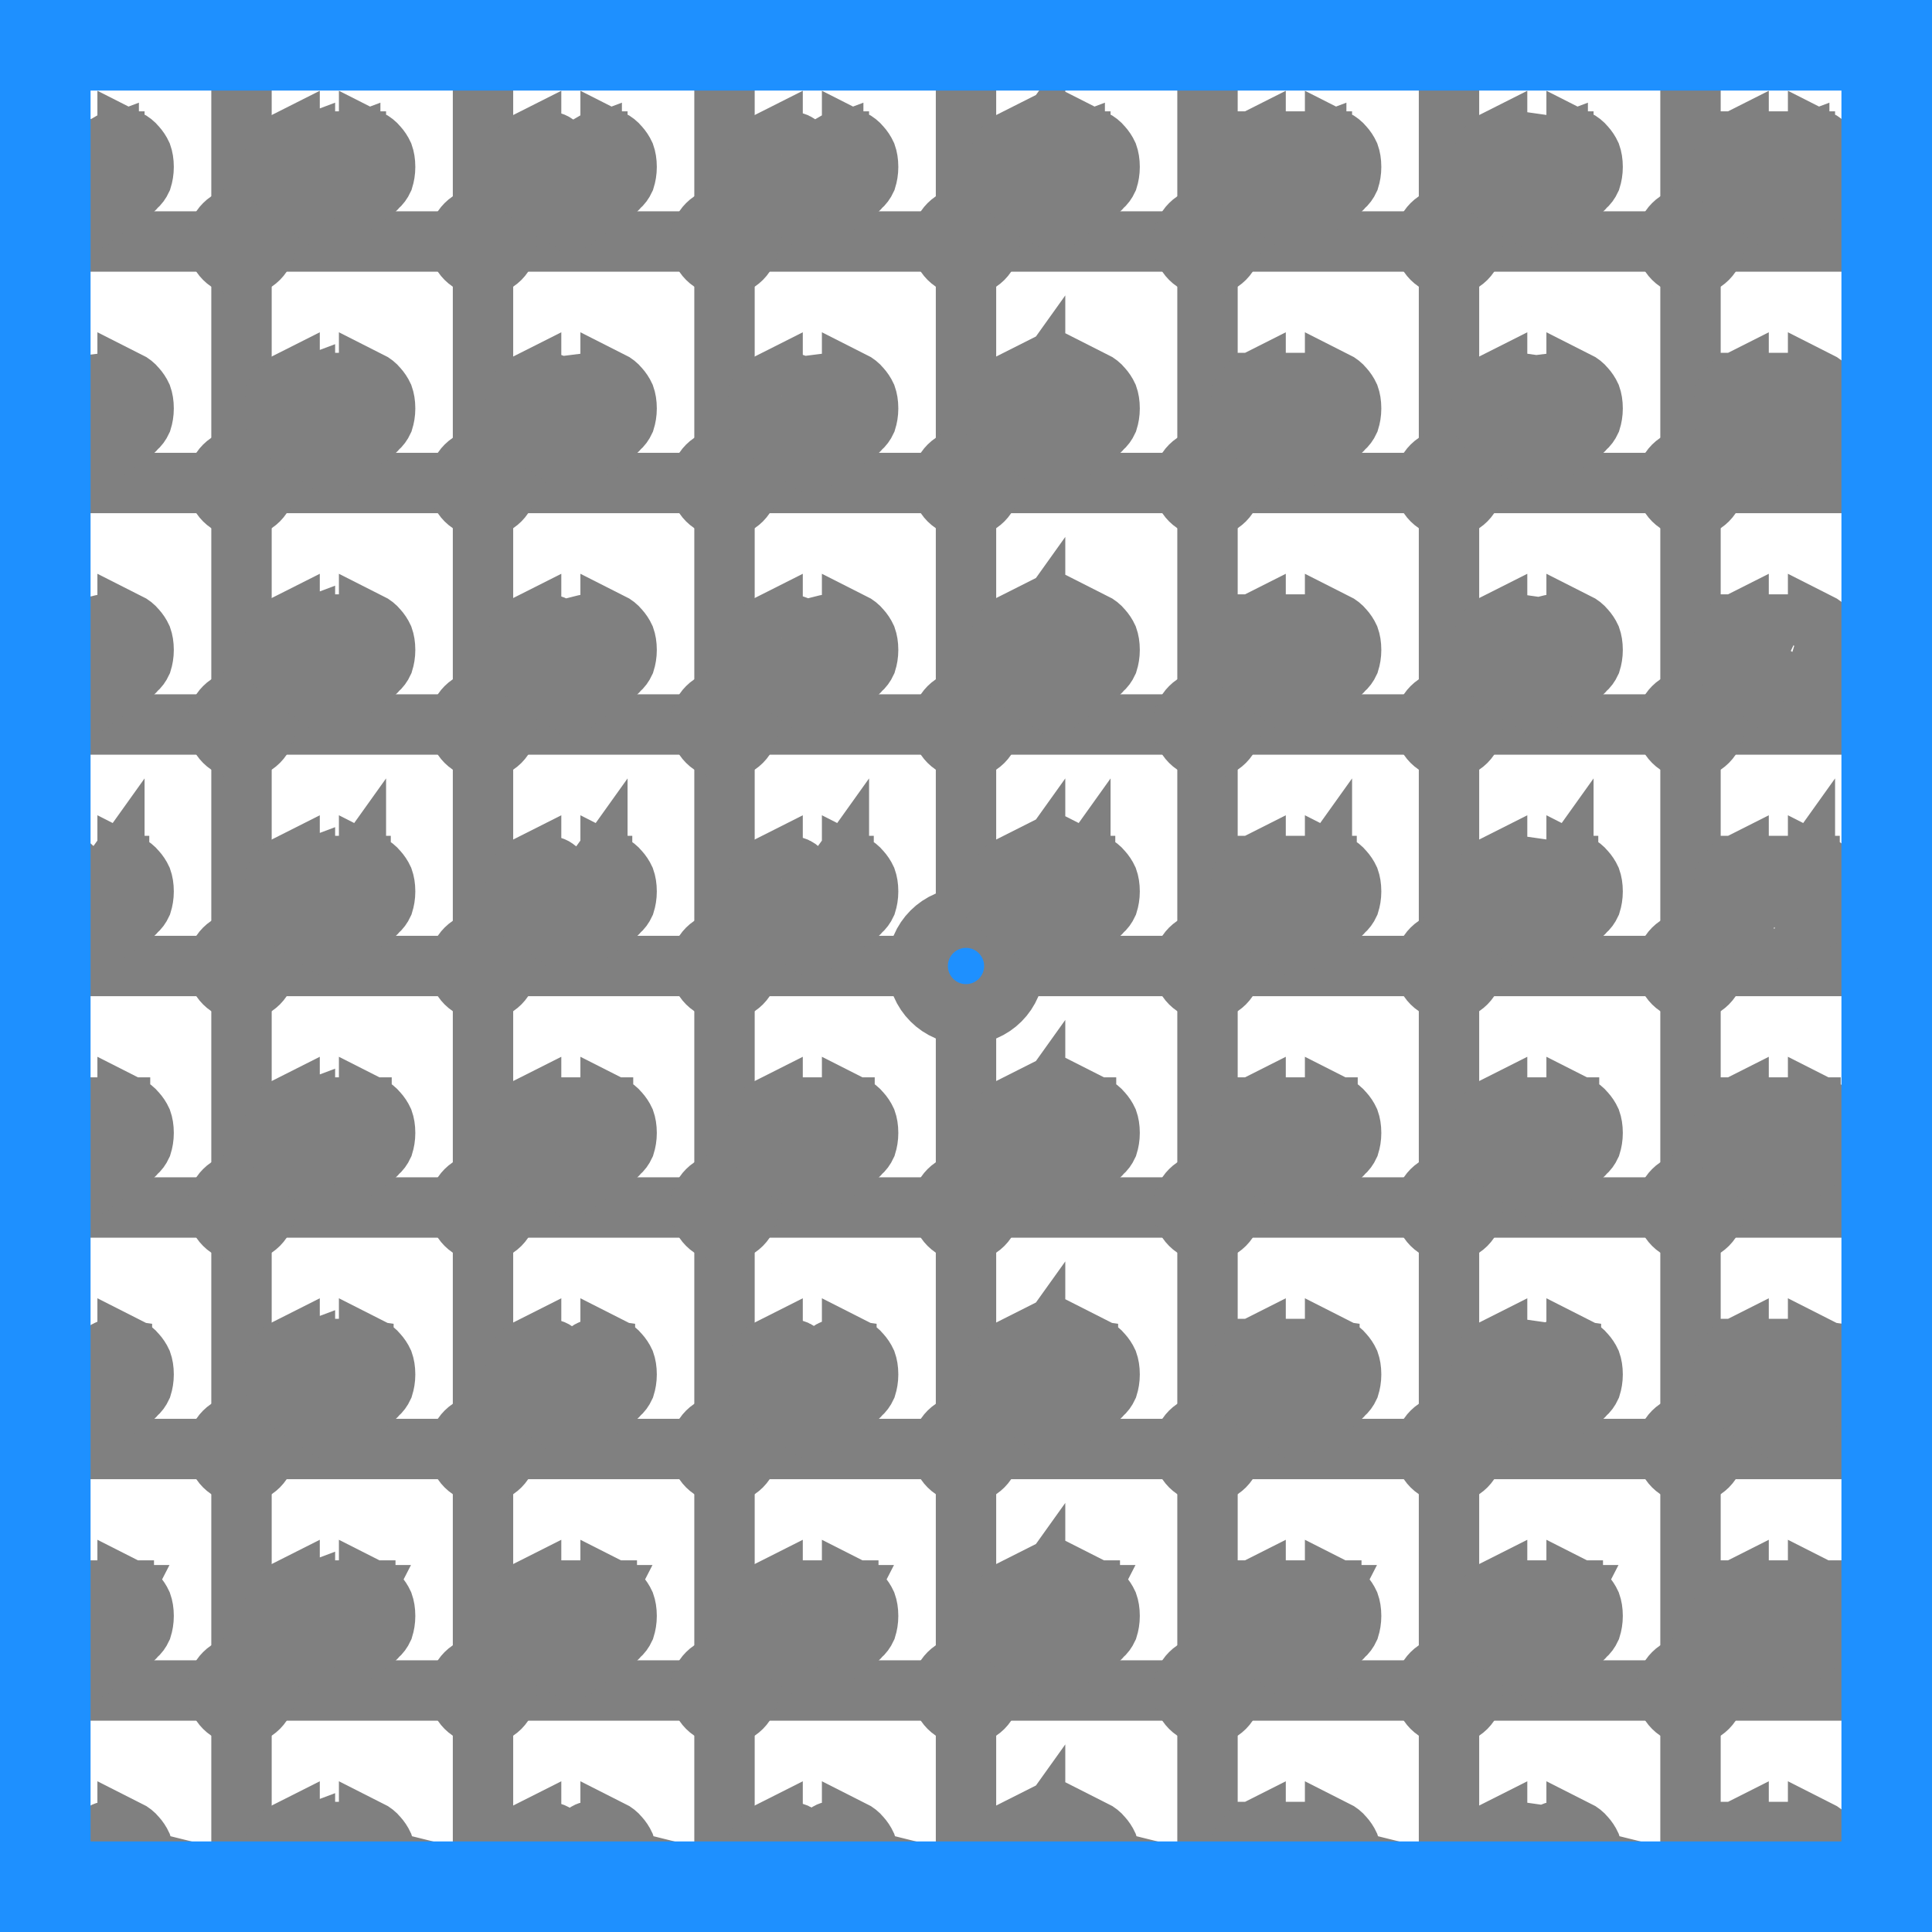
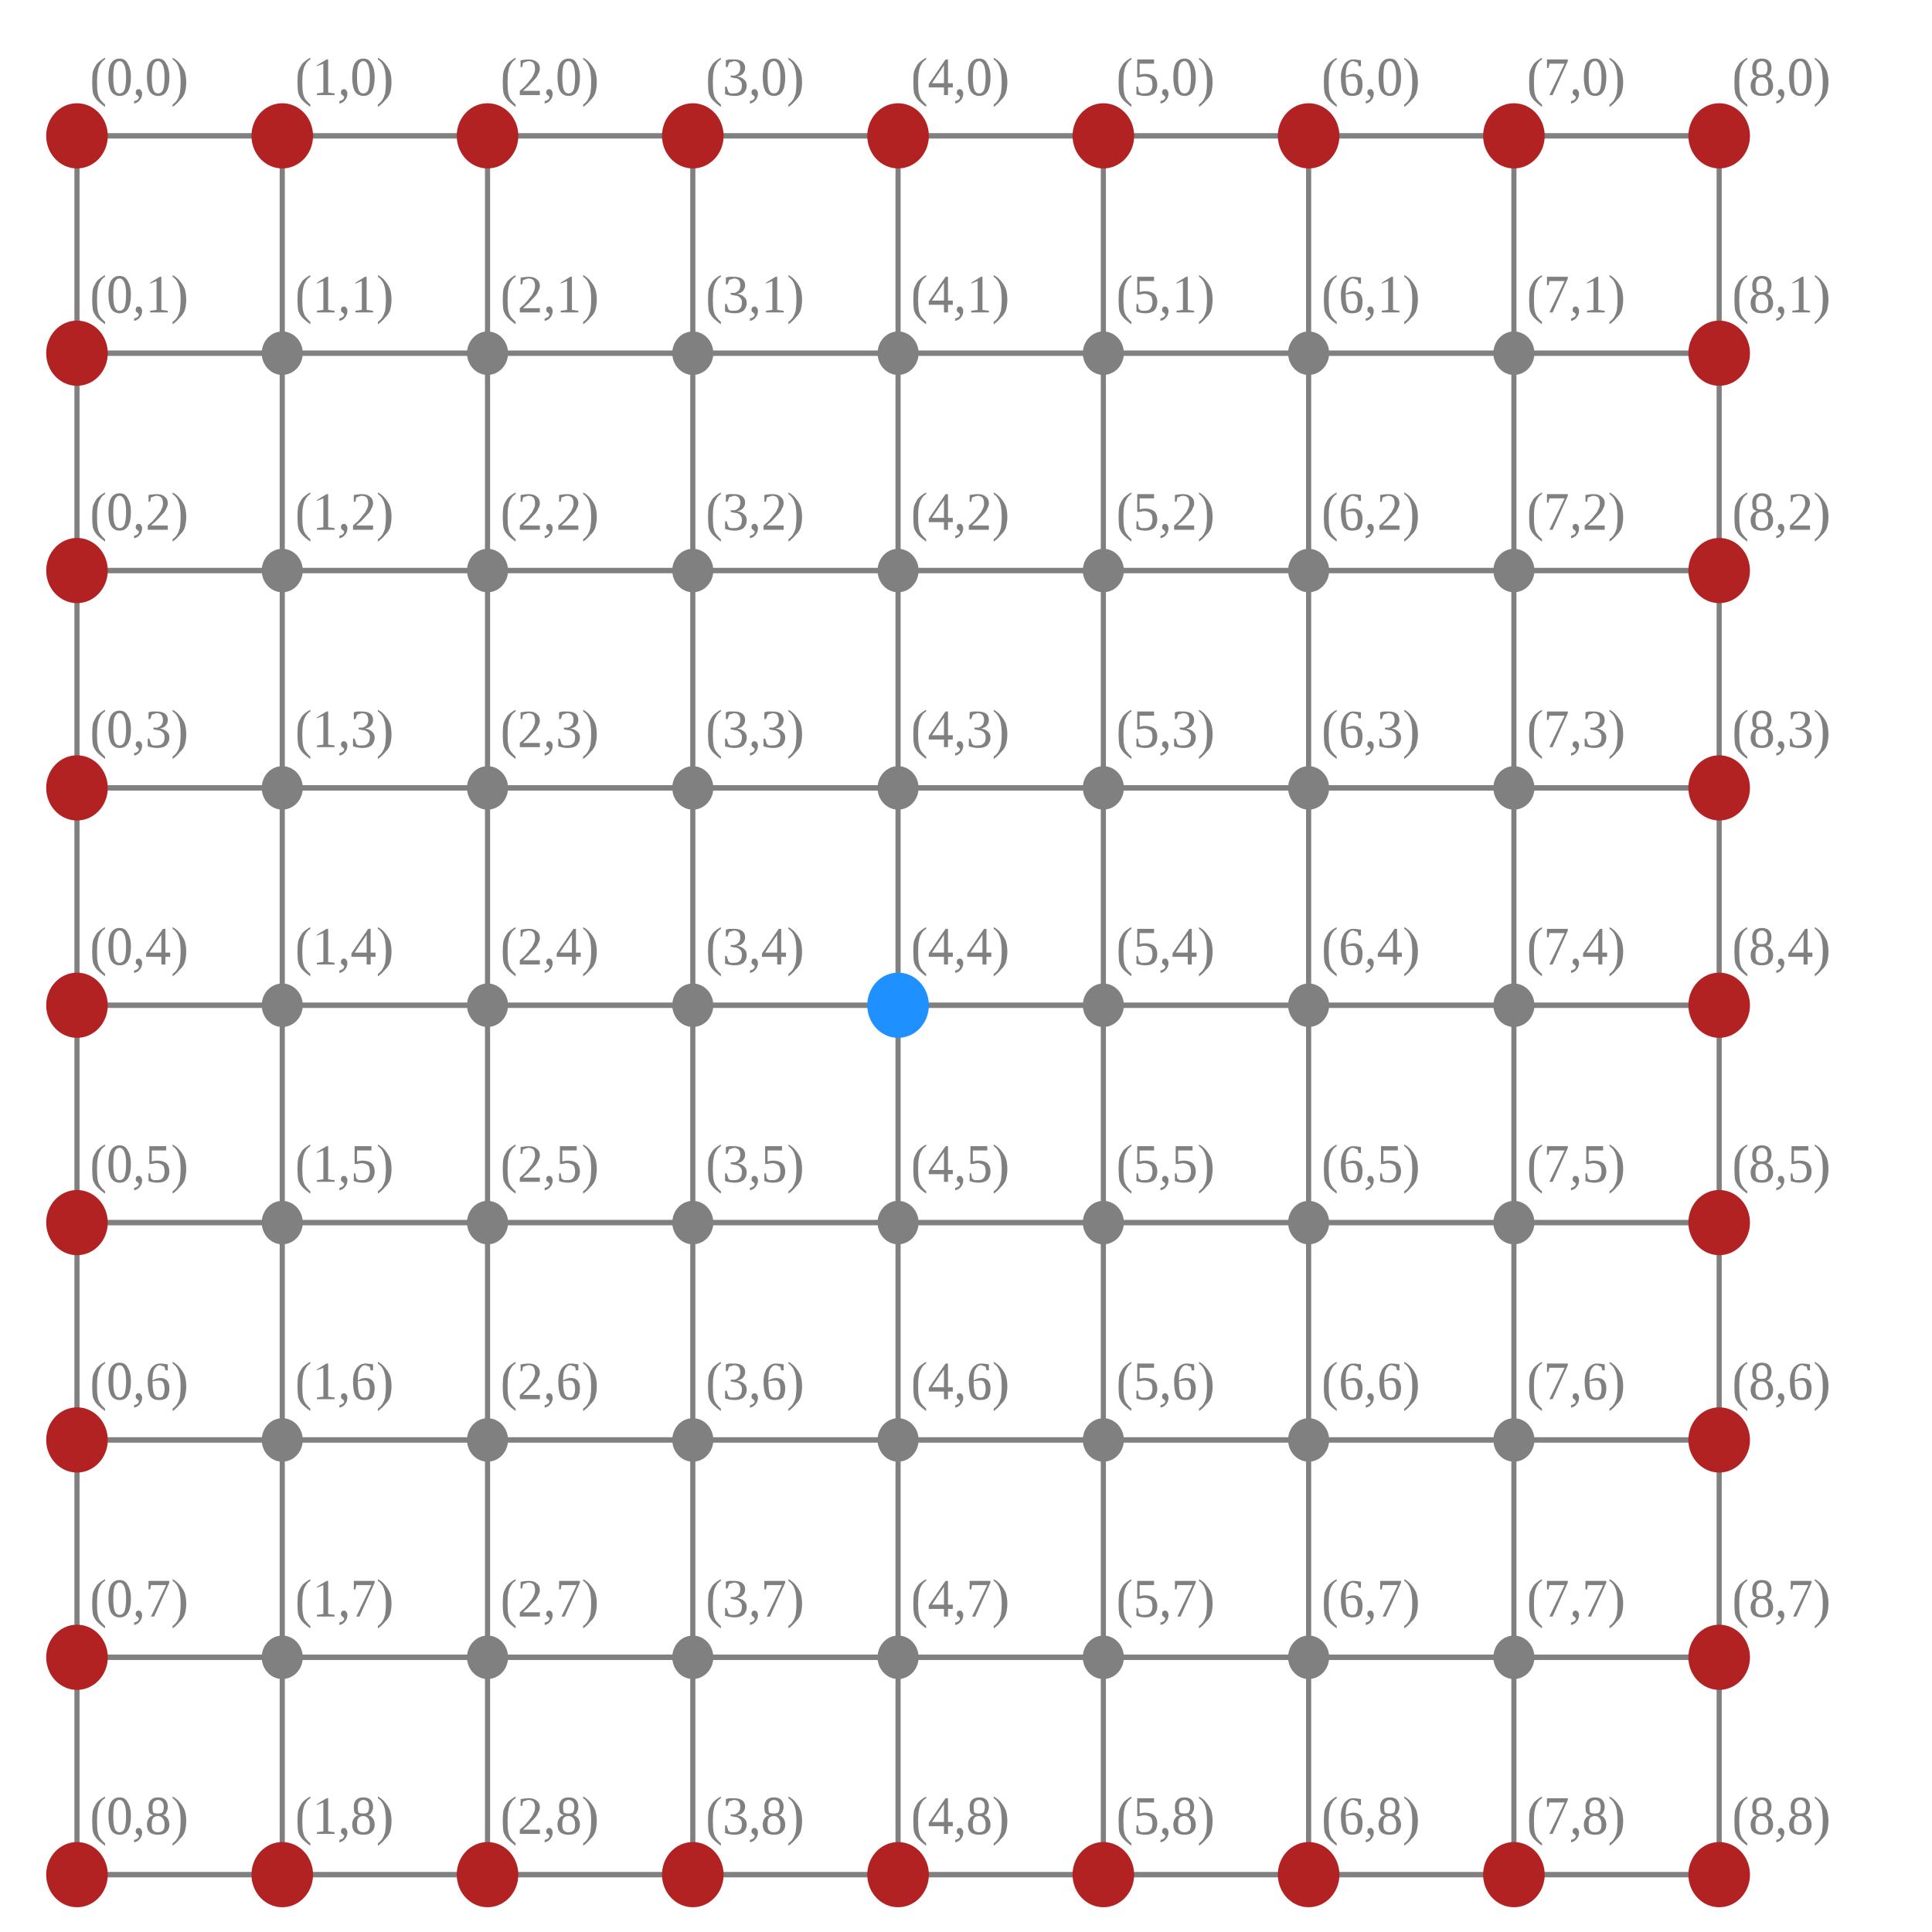
- <svg xmlns="http://www.w3.org/2000/svg" viewBox="0 0 32 32" preserveAspectRatio="xMidYMid" fill="transparent" stroke="grey" stroke-width="3">
-   <g font-size="1px" stroke-width="1" fill="grey">
-     <line vector-effect="non-scaling-stroke" x1="0" y1="0" x2="0" y2="32" />
-     <line vector-effect="non-scaling-stroke" x1="0" y1="0" x2="32" y2="0" />
-     <line vector-effect="non-scaling-stroke" x1="4" y1="0" x2="4" y2="32" />
-     <line vector-effect="non-scaling-stroke" x1="0" y1="4" x2="32" y2="4" />
-     <line vector-effect="non-scaling-stroke" x1="8" y1="0" x2="8" y2="32" />
-     <line vector-effect="non-scaling-stroke" x1="0" y1="8" x2="32" y2="8" />
-     <line vector-effect="non-scaling-stroke" x1="12" y1="0" x2="12" y2="32" />
-     <line vector-effect="non-scaling-stroke" x1="0" y1="12" x2="32" y2="12" />
-     <line vector-effect="non-scaling-stroke" x1="16" y1="0" x2="16" y2="32" />
-     <line vector-effect="non-scaling-stroke" x1="0" y1="16" x2="32" y2="16" />
-     <line vector-effect="non-scaling-stroke" x1="20" y1="0" x2="20" y2="32" />
-     <line vector-effect="non-scaling-stroke" x1="0" y1="20" x2="32" y2="20" />
-     <line vector-effect="non-scaling-stroke" x1="24" y1="0" x2="24" y2="32" />
-     <line vector-effect="non-scaling-stroke" x1="0" y1="24" x2="32" y2="24" />
-     <line vector-effect="non-scaling-stroke" x1="28" y1="0" x2="28" y2="32" />
-     <line vector-effect="non-scaling-stroke" x1="0" y1="28" x2="32" y2="28" />
-     <line vector-effect="non-scaling-stroke" x1="32" y1="0" x2="32" y2="32" />
-     <line vector-effect="non-scaling-stroke" x1="0" y1="32" x2="32" y2="32" />
-     <circle vector-effect="non-scaling-stroke" cx="0" cy="0" r="0.8" />
-     <text vector-effect="non-scaling-stroke" x="0.5" y="-1">(0,0)
- 				</text>
-     <circle vector-effect="non-scaling-stroke" cx="0" cy="4" r="0.8" />
-     <text vector-effect="non-scaling-stroke" x="0.5" y="3">(0,1)
- 				</text>
-     <circle vector-effect="non-scaling-stroke" cx="0" cy="8" r="0.8" />
-     <text vector-effect="non-scaling-stroke" x="0.5" y="7">(0,2)
- 				</text>
-     <circle vector-effect="non-scaling-stroke" cx="0" cy="12" r="0.8" />
-     <text vector-effect="non-scaling-stroke" x="0.5" y="11">(0,3)
- 				</text>
-     <circle vector-effect="non-scaling-stroke" cx="0" cy="16" r="0.8" />
-     <text vector-effect="non-scaling-stroke" x="0.5" y="15">(0,4)
- 				</text>
-     <circle vector-effect="non-scaling-stroke" cx="0" cy="20" r="0.8" />
-     <text vector-effect="non-scaling-stroke" x="0.5" y="19">(0,5)
- 				</text>
-     <circle vector-effect="non-scaling-stroke" cx="0" cy="24" r="0.8" />
-     <text vector-effect="non-scaling-stroke" x="0.5" y="23">(0,6)
- 				</text>
-     <circle vector-effect="non-scaling-stroke" cx="0" cy="28" r="0.8" />
-     <text vector-effect="non-scaling-stroke" x="0.5" y="27">(0,7)
- 				</text>
-     <circle vector-effect="non-scaling-stroke" cx="0" cy="32" r="0.8" />
-     <text vector-effect="non-scaling-stroke" x="0.5" y="31">(0,8)
- 				</text>
-     <circle vector-effect="non-scaling-stroke" cx="4" cy="0" r="0.8" />
-     <text vector-effect="non-scaling-stroke" x="4.5" y="-1">(1,0)
- 				</text>
-     <circle vector-effect="non-scaling-stroke" cx="4" cy="4" r="0.4" />
-     <text vector-effect="non-scaling-stroke" x="4.5" y="3">(1,1)
- 				</text>
-     <circle vector-effect="non-scaling-stroke" cx="4" cy="8" r="0.4" />
-     <text vector-effect="non-scaling-stroke" x="4.5" y="7">(1,2)
- 				</text>
-     <circle vector-effect="non-scaling-stroke" cx="4" cy="12" r="0.4" />
-     <text vector-effect="non-scaling-stroke" x="4.5" y="11">(1,3)
- 				</text>
-     <circle vector-effect="non-scaling-stroke" cx="4" cy="16" r="0.4" />
-     <text vector-effect="non-scaling-stroke" x="4.5" y="15">(1,4)
- 				</text>
-     <circle vector-effect="non-scaling-stroke" cx="4" cy="20" r="0.4" />
-     <text vector-effect="non-scaling-stroke" x="4.5" y="19">(1,5)
- 				</text>
-     <circle vector-effect="non-scaling-stroke" cx="4" cy="24" r="0.4" />
-     <text vector-effect="non-scaling-stroke" x="4.5" y="23">(1,6)
- 				</text>
-     <circle vector-effect="non-scaling-stroke" cx="4" cy="28" r="0.4" />
-     <text vector-effect="non-scaling-stroke" x="4.5" y="27">(1,7)
- 				</text>
-     <circle vector-effect="non-scaling-stroke" cx="4" cy="32" r="0.8" />
-     <text vector-effect="non-scaling-stroke" x="4.5" y="31">(1,8)
- 				</text>
-     <circle vector-effect="non-scaling-stroke" cx="8" cy="0" r="0.8" />
-     <text vector-effect="non-scaling-stroke" x="8.5" y="-1">(2,0)
- 				</text>
-     <circle vector-effect="non-scaling-stroke" cx="8" cy="4" r="0.4" />
-     <text vector-effect="non-scaling-stroke" x="8.5" y="3">(2,1)
- 				</text>
-     <circle vector-effect="non-scaling-stroke" cx="8" cy="8" r="0.4" />
-     <text vector-effect="non-scaling-stroke" x="8.5" y="7">(2,2)
- 				</text>
-     <circle vector-effect="non-scaling-stroke" cx="8" cy="12" r="0.4" />
-     <text vector-effect="non-scaling-stroke" x="8.5" y="11">(2,3)
- 				</text>
-     <circle vector-effect="non-scaling-stroke" cx="8" cy="16" r="0.4" />
-     <text vector-effect="non-scaling-stroke" x="8.5" y="15">(2,4)
- 				</text>
-     <circle vector-effect="non-scaling-stroke" cx="8" cy="20" r="0.4" />
-     <text vector-effect="non-scaling-stroke" x="8.5" y="19">(2,5)
- 				</text>
-     <circle vector-effect="non-scaling-stroke" cx="8" cy="24" r="0.4" />
-     <text vector-effect="non-scaling-stroke" x="8.5" y="23">(2,6)
- 				</text>
-     <circle vector-effect="non-scaling-stroke" cx="8" cy="28" r="0.4" />
-     <text vector-effect="non-scaling-stroke" x="8.5" y="27">(2,7)
- 				</text>
-     <circle vector-effect="non-scaling-stroke" cx="8" cy="32" r="0.8" />
-     <text vector-effect="non-scaling-stroke" x="8.5" y="31">(2,8)
- 				</text>
-     <circle vector-effect="non-scaling-stroke" cx="12" cy="0" r="0.8" />
-     <text vector-effect="non-scaling-stroke" x="12.5" y="-1">(3,0)
- 				</text>
-     <circle vector-effect="non-scaling-stroke" cx="12" cy="4" r="0.4" />
-     <text vector-effect="non-scaling-stroke" x="12.5" y="3">(3,1)
- 				</text>
-     <circle vector-effect="non-scaling-stroke" cx="12" cy="8" r="0.4" />
-     <text vector-effect="non-scaling-stroke" x="12.5" y="7">(3,2)
- 				</text>
-     <circle vector-effect="non-scaling-stroke" cx="12" cy="12" r="0.4" />
-     <text vector-effect="non-scaling-stroke" x="12.5" y="11">(3,3)
- 				</text>
-     <circle vector-effect="non-scaling-stroke" cx="12" cy="16" r="0.4" />
-     <text vector-effect="non-scaling-stroke" x="12.5" y="15">(3,4)
- 				</text>
-     <circle vector-effect="non-scaling-stroke" cx="12" cy="20" r="0.4" />
-     <text vector-effect="non-scaling-stroke" x="12.5" y="19">(3,5)
- 				</text>
-     <circle vector-effect="non-scaling-stroke" cx="12" cy="24" r="0.4" />
-     <text vector-effect="non-scaling-stroke" x="12.5" y="23">(3,6)
- 				</text>
-     <circle vector-effect="non-scaling-stroke" cx="12" cy="28" r="0.4" />
-     <text vector-effect="non-scaling-stroke" x="12.5" y="27">(3,7)
- 				</text>
-     <circle vector-effect="non-scaling-stroke" cx="12" cy="32" r="0.8" />
-     <text vector-effect="non-scaling-stroke" x="12.5" y="31">(3,8)
- 				</text>
-     <circle vector-effect="non-scaling-stroke" cx="16" cy="0" r="0.8" />
-     <text vector-effect="non-scaling-stroke" x="16.5" y="-1">(4,0)
- 				</text>
-     <circle vector-effect="non-scaling-stroke" cx="16" cy="4" r="0.4" />
-     <text vector-effect="non-scaling-stroke" x="16.5" y="3">(4,1)
- 				</text>
-     <circle vector-effect="non-scaling-stroke" cx="16" cy="8" r="0.4" />
-     <text vector-effect="non-scaling-stroke" x="16.5" y="7">(4,2)
- 				</text>
-     <circle vector-effect="non-scaling-stroke" cx="16" cy="12" r="0.4" />
-     <text vector-effect="non-scaling-stroke" x="16.5" y="11">(4,3)
- 				</text>
-     <circle vector-effect="non-scaling-stroke" fill="DodgerBlue" cx="16" cy="16" r="0.8" />
-     <text vector-effect="non-scaling-stroke" x="16.5" y="15">(4,4)
- 				</text>
-     <circle vector-effect="non-scaling-stroke" cx="16" cy="20" r="0.4" />
-     <text vector-effect="non-scaling-stroke" x="16.5" y="19">(4,5)
- 				</text>
-     <circle vector-effect="non-scaling-stroke" cx="16" cy="24" r="0.4" />
-     <text vector-effect="non-scaling-stroke" x="16.5" y="23">(4,6)
- 				</text>
-     <circle vector-effect="non-scaling-stroke" cx="16" cy="28" r="0.4" />
-     <text vector-effect="non-scaling-stroke" x="16.5" y="27">(4,7)
- 				</text>
-     <circle vector-effect="non-scaling-stroke" cx="16" cy="32" r="0.8" />
-     <text vector-effect="non-scaling-stroke" x="16.5" y="31">(4,8)
- 				</text>
-     <circle vector-effect="non-scaling-stroke" cx="20" cy="0" r="0.8" />
-     <text vector-effect="non-scaling-stroke" x="20.5" y="-1">(5,0)
- 				</text>
-     <circle vector-effect="non-scaling-stroke" cx="20" cy="4" r="0.4" />
-     <text vector-effect="non-scaling-stroke" x="20.5" y="3">(5,1)
- 				</text>
-     <circle vector-effect="non-scaling-stroke" cx="20" cy="8" r="0.4" />
-     <text vector-effect="non-scaling-stroke" x="20.5" y="7">(5,2)
- 				</text>
-     <circle vector-effect="non-scaling-stroke" cx="20" cy="12" r="0.4" />
-     <text vector-effect="non-scaling-stroke" x="20.5" y="11">(5,3)
- 				</text>
-     <circle vector-effect="non-scaling-stroke" cx="20" cy="16" r="0.4" />
-     <text vector-effect="non-scaling-stroke" x="20.5" y="15">(5,4)
- 				</text>
-     <circle vector-effect="non-scaling-stroke" cx="20" cy="20" r="0.4" />
-     <text vector-effect="non-scaling-stroke" x="20.5" y="19">(5,5)
- 				</text>
-     <circle vector-effect="non-scaling-stroke" cx="20" cy="24" r="0.4" />
-     <text vector-effect="non-scaling-stroke" x="20.5" y="23">(5,6)
- 				</text>
-     <circle vector-effect="non-scaling-stroke" cx="20" cy="28" r="0.4" />
-     <text vector-effect="non-scaling-stroke" x="20.5" y="27">(5,7)
- 				</text>
-     <circle vector-effect="non-scaling-stroke" cx="20" cy="32" r="0.8" />
-     <text vector-effect="non-scaling-stroke" x="20.5" y="31">(5,8)
- 				</text>
-     <circle vector-effect="non-scaling-stroke" cx="24" cy="0" r="0.8" />
-     <text vector-effect="non-scaling-stroke" x="24.5" y="-1">(6,0)
- 				</text>
-     <circle vector-effect="non-scaling-stroke" cx="24" cy="4" r="0.4" />
-     <text vector-effect="non-scaling-stroke" x="24.5" y="3">(6,1)
- 				</text>
-     <circle vector-effect="non-scaling-stroke" cx="24" cy="8" r="0.4" />
-     <text vector-effect="non-scaling-stroke" x="24.5" y="7">(6,2)
- 				</text>
-     <circle vector-effect="non-scaling-stroke" cx="24" cy="12" r="0.4" />
-     <text vector-effect="non-scaling-stroke" x="24.5" y="11">(6,3)
- 				</text>
-     <circle vector-effect="non-scaling-stroke" cx="24" cy="16" r="0.4" />
-     <text vector-effect="non-scaling-stroke" x="24.5" y="15">(6,4)
- 				</text>
-     <circle vector-effect="non-scaling-stroke" cx="24" cy="20" r="0.4" />
-     <text vector-effect="non-scaling-stroke" x="24.5" y="19">(6,5)
- 				</text>
-     <circle vector-effect="non-scaling-stroke" cx="24" cy="24" r="0.4" />
-     <text vector-effect="non-scaling-stroke" x="24.5" y="23">(6,6)
- 				</text>
-     <circle vector-effect="non-scaling-stroke" cx="24" cy="28" r="0.4" />
-     <text vector-effect="non-scaling-stroke" x="24.5" y="27">(6,7)
- 				</text>
-     <circle vector-effect="non-scaling-stroke" cx="24" cy="32" r="0.8" />
-     <text vector-effect="non-scaling-stroke" x="24.5" y="31">(6,8)
- 				</text>
-     <circle vector-effect="non-scaling-stroke" cx="28" cy="0" r="0.8" />
-     <text vector-effect="non-scaling-stroke" x="28.5" y="-1">(7,0)
- 				</text>
-     <circle vector-effect="non-scaling-stroke" cx="28" cy="4" r="0.4" />
-     <text vector-effect="non-scaling-stroke" x="28.5" y="3">(7,1)
- 				</text>
-     <circle vector-effect="non-scaling-stroke" cx="28" cy="8" r="0.4" />
-     <text vector-effect="non-scaling-stroke" x="28.5" y="7">(7,2)
- 				</text>
-     <circle vector-effect="non-scaling-stroke" cx="28" cy="12" r="0.4" />
-     <text vector-effect="non-scaling-stroke" x="28.5" y="11">(7,3)
- 				</text>
-     <circle vector-effect="non-scaling-stroke" cx="28" cy="16" r="0.4" />
-     <text vector-effect="non-scaling-stroke" x="28.5" y="15">(7,4)
- 				</text>
-     <circle vector-effect="non-scaling-stroke" cx="28" cy="20" r="0.4" />
-     <text vector-effect="non-scaling-stroke" x="28.5" y="19">(7,5)
- 				</text>
-     <circle vector-effect="non-scaling-stroke" cx="28" cy="24" r="0.4" />
-     <text vector-effect="non-scaling-stroke" x="28.5" y="23">(7,6)
- 				</text>
-     <circle vector-effect="non-scaling-stroke" cx="28" cy="28" r="0.4" />
-     <text vector-effect="non-scaling-stroke" x="28.5" y="27">(7,7)
- 				</text>
-     <circle vector-effect="non-scaling-stroke" cx="28" cy="32" r="0.8" />
-     <text vector-effect="non-scaling-stroke" x="28.5" y="31">(7,8)
- 				</text>
-     <circle vector-effect="non-scaling-stroke" cx="32" cy="0" r="0.8" />
-     <text vector-effect="non-scaling-stroke" x="32.5" y="-1">(8,0)
- 				</text>
-     <circle vector-effect="non-scaling-stroke" cx="32" cy="4" r="0.8" />
-     <text vector-effect="non-scaling-stroke" x="32.5" y="3">(8,1)
- 				</text>
-     <circle vector-effect="non-scaling-stroke" cx="32" cy="8" r="0.8" />
-     <text vector-effect="non-scaling-stroke" x="32.5" y="7">(8,2)
- 				</text>
-     <circle vector-effect="non-scaling-stroke" cx="32" cy="12" r="0.8" />
-     <text vector-effect="non-scaling-stroke" x="32.5" y="11">(8,3)
- 				</text>
-     <circle vector-effect="non-scaling-stroke" cx="32" cy="16" r="0.8" />
-     <text vector-effect="non-scaling-stroke" x="32.5" y="15">(8,4)
- 				</text>
-     <circle vector-effect="non-scaling-stroke" cx="32" cy="20" r="0.8" />
-     <text vector-effect="non-scaling-stroke" x="32.5" y="19">(8,5)
- 				</text>
-     <circle vector-effect="non-scaling-stroke" cx="32" cy="24" r="0.8" />
-     <text vector-effect="non-scaling-stroke" x="32.5" y="23">(8,6)
- 				</text>
-     <circle vector-effect="non-scaling-stroke" cx="32" cy="28" r="0.8" />
-     <text vector-effect="non-scaling-stroke" x="32.5" y="27">(8,7)
- 				</text>
-     <circle vector-effect="non-scaling-stroke" cx="32" cy="32" r="0.8" />
-     <text vector-effect="non-scaling-stroke" x="32.5" y="31">(8,8)
- 				</text>
+ <svg xmlns="http://www.w3.org/2000/svg" viewBox="0 0 32 32" preserveAspectRatio="xMidYMid" fill="transparent">
+   <g transform="scale(0.85, 0.90) translate(1.5, 2.5)" font-size="1px">
+     <g stroke-width="0.1" stroke="grey">
+       <line x1="0" y1="0" x2="0" y2="32" />
+       <line x1="0" y1="0" x2="32" y2="0" />
+       <line x1="4" y1="0" x2="4" y2="32" />
+       <line x1="0" y1="4" x2="32" y2="4" />
+       <line x1="8" y1="0" x2="8" y2="32" />
+       <line x1="0" y1="8" x2="32" y2="8" />
+       <line x1="12" y1="0" x2="12" y2="32" />
+       <line x1="0" y1="12" x2="32" y2="12" />
+       <line x1="16" y1="0" x2="16" y2="32" />
+       <line x1="0" y1="16" x2="32" y2="16" />
+       <line x1="20" y1="0" x2="20" y2="32" />
+       <line x1="0" y1="20" x2="32" y2="20" />
+       <line x1="24" y1="0" x2="24" y2="32" />
+       <line x1="0" y1="24" x2="32" y2="24" />
+       <line x1="28" y1="0" x2="28" y2="32" />
+       <line x1="0" y1="28" x2="32" y2="28" />
+       <line x1="32" y1="0" x2="32" y2="32" />
+       <line x1="0" y1="32" x2="32" y2="32" />
+     </g>
+     <g stroke-width="0" fill="grey">
+       <circle cx="0" cy="0" r="0.6" fill="FireBrick" />
+       <text x="0.25" y="-0.75">(0,0)
+ 				</text>
+       <circle cx="0" cy="4" r="0.6" fill="FireBrick" />
+       <text x="0.25" y="3.25">(0,1)
+ 				</text>
+       <circle cx="0" cy="8" r="0.6" fill="FireBrick" />
+       <text x="0.25" y="7.25">(0,2)
+ 				</text>
+       <circle cx="0" cy="12" r="0.6" fill="FireBrick" />
+       <text x="0.25" y="11.25">(0,3)
+ 				</text>
+       <circle cx="0" cy="16" r="0.6" fill="FireBrick" />
+       <text x="0.25" y="15.25">(0,4)
+ 				</text>
+       <circle cx="0" cy="20" r="0.6" fill="FireBrick" />
+       <text x="0.25" y="19.25">(0,5)
+ 				</text>
+       <circle cx="0" cy="24" r="0.6" fill="FireBrick" />
+       <text x="0.25" y="23.25">(0,6)
+ 				</text>
+       <circle cx="0" cy="28" r="0.6" fill="FireBrick" />
+       <text x="0.25" y="27.25">(0,7)
+ 				</text>
+       <circle cx="0" cy="32" r="0.6" fill="FireBrick" />
+       <text x="0.25" y="31.25">(0,8)
+ 				</text>
+       <circle cx="4" cy="0" r="0.6" fill="FireBrick" />
+       <text x="4.25" y="-0.75">(1,0)
+ 				</text>
+       <circle cx="4" cy="4" r="0.4" />
+       <text x="4.25" y="3.25">(1,1)
+ 				</text>
+       <circle cx="4" cy="8" r="0.4" />
+       <text x="4.25" y="7.25">(1,2)
+ 				</text>
+       <circle cx="4" cy="12" r="0.4" />
+       <text x="4.25" y="11.25">(1,3)
+ 				</text>
+       <circle cx="4" cy="16" r="0.4" />
+       <text x="4.25" y="15.25">(1,4)
+ 				</text>
+       <circle cx="4" cy="20" r="0.4" />
+       <text x="4.25" y="19.25">(1,5)
+ 				</text>
+       <circle cx="4" cy="24" r="0.4" />
+       <text x="4.25" y="23.25">(1,6)
+ 				</text>
+       <circle cx="4" cy="28" r="0.4" />
+       <text x="4.25" y="27.25">(1,7)
+ 				</text>
+       <circle cx="4" cy="32" r="0.6" fill="FireBrick" />
+       <text x="4.25" y="31.25">(1,8)
+ 				</text>
+       <circle cx="8" cy="0" r="0.6" fill="FireBrick" />
+       <text x="8.25" y="-0.75">(2,0)
+ 				</text>
+       <circle cx="8" cy="4" r="0.4" />
+       <text x="8.25" y="3.25">(2,1)
+ 				</text>
+       <circle cx="8" cy="8" r="0.4" />
+       <text x="8.25" y="7.25">(2,2)
+ 				</text>
+       <circle cx="8" cy="12" r="0.4" />
+       <text x="8.25" y="11.25">(2,3)
+ 				</text>
+       <circle cx="8" cy="16" r="0.4" />
+       <text x="8.25" y="15.25">(2,4)
+ 				</text>
+       <circle cx="8" cy="20" r="0.4" />
+       <text x="8.25" y="19.25">(2,5)
+ 				</text>
+       <circle cx="8" cy="24" r="0.4" />
+       <text x="8.25" y="23.25">(2,6)
+ 				</text>
+       <circle cx="8" cy="28" r="0.4" />
+       <text x="8.25" y="27.25">(2,7)
+ 				</text>
+       <circle cx="8" cy="32" r="0.6" fill="FireBrick" />
+       <text x="8.25" y="31.25">(2,8)
+ 				</text>
+       <circle cx="12" cy="0" r="0.6" fill="FireBrick" />
+       <text x="12.25" y="-0.75">(3,0)
+ 				</text>
+       <circle cx="12" cy="4" r="0.4" />
+       <text x="12.25" y="3.25">(3,1)
+ 				</text>
+       <circle cx="12" cy="8" r="0.4" />
+       <text x="12.25" y="7.25">(3,2)
+ 				</text>
+       <circle cx="12" cy="12" r="0.4" />
+       <text x="12.25" y="11.25">(3,3)
+ 				</text>
+       <circle cx="12" cy="16" r="0.4" />
+       <text x="12.25" y="15.25">(3,4)
+ 				</text>
+       <circle cx="12" cy="20" r="0.4" />
+       <text x="12.25" y="19.25">(3,5)
+ 				</text>
+       <circle cx="12" cy="24" r="0.4" />
+       <text x="12.25" y="23.25">(3,6)
+ 				</text>
+       <circle cx="12" cy="28" r="0.4" />
+       <text x="12.25" y="27.25">(3,7)
+ 				</text>
+       <circle cx="12" cy="32" r="0.6" fill="FireBrick" />
+       <text x="12.25" y="31.25">(3,8)
+ 				</text>
+       <circle cx="16" cy="0" r="0.6" fill="FireBrick" />
+       <text x="16.25" y="-0.75">(4,0)
+ 				</text>
+       <circle cx="16" cy="4" r="0.4" />
+       <text x="16.25" y="3.25">(4,1)
+ 				</text>
+       <circle cx="16" cy="8" r="0.4" />
+       <text x="16.25" y="7.25">(4,2)
+ 				</text>
+       <circle cx="16" cy="12" r="0.4" />
+       <text x="16.25" y="11.25">(4,3)
+ 				</text>
+       <circle cx="16" cy="16" r="0.6" fill="DodgerBlue" />
+       <text x="16.25" y="15.25">(4,4)
+ 				</text>
+       <circle cx="16" cy="20" r="0.4" />
+       <text x="16.25" y="19.25">(4,5)
+ 				</text>
+       <circle cx="16" cy="24" r="0.4" />
+       <text x="16.25" y="23.25">(4,6)
+ 				</text>
+       <circle cx="16" cy="28" r="0.4" />
+       <text x="16.25" y="27.25">(4,7)
+ 				</text>
+       <circle cx="16" cy="32" r="0.6" fill="FireBrick" />
+       <text x="16.25" y="31.25">(4,8)
+ 				</text>
+       <circle cx="20" cy="0" r="0.6" fill="FireBrick" />
+       <text x="20.25" y="-0.75">(5,0)
+ 				</text>
+       <circle cx="20" cy="4" r="0.4" />
+       <text x="20.25" y="3.25">(5,1)
+ 				</text>
+       <circle cx="20" cy="8" r="0.4" />
+       <text x="20.25" y="7.25">(5,2)
+ 				</text>
+       <circle cx="20" cy="12" r="0.4" />
+       <text x="20.25" y="11.25">(5,3)
+ 				</text>
+       <circle cx="20" cy="16" r="0.4" />
+       <text x="20.25" y="15.25">(5,4)
+ 				</text>
+       <circle cx="20" cy="20" r="0.4" />
+       <text x="20.25" y="19.25">(5,5)
+ 				</text>
+       <circle cx="20" cy="24" r="0.4" />
+       <text x="20.25" y="23.25">(5,6)
+ 				</text>
+       <circle cx="20" cy="28" r="0.4" />
+       <text x="20.25" y="27.25">(5,7)
+ 				</text>
+       <circle cx="20" cy="32" r="0.6" fill="FireBrick" />
+       <text x="20.25" y="31.25">(5,8)
+ 				</text>
+       <circle cx="24" cy="0" r="0.6" fill="FireBrick" />
+       <text x="24.25" y="-0.75">(6,0)
+ 				</text>
+       <circle cx="24" cy="4" r="0.4" />
+       <text x="24.25" y="3.25">(6,1)
+ 				</text>
+       <circle cx="24" cy="8" r="0.4" />
+       <text x="24.25" y="7.25">(6,2)
+ 				</text>
+       <circle cx="24" cy="12" r="0.4" />
+       <text x="24.25" y="11.25">(6,3)
+ 				</text>
+       <circle cx="24" cy="16" r="0.4" />
+       <text x="24.25" y="15.25">(6,4)
+ 				</text>
+       <circle cx="24" cy="20" r="0.4" />
+       <text x="24.25" y="19.25">(6,5)
+ 				</text>
+       <circle cx="24" cy="24" r="0.4" />
+       <text x="24.25" y="23.25">(6,6)
+ 				</text>
+       <circle cx="24" cy="28" r="0.4" />
+       <text x="24.25" y="27.25">(6,7)
+ 				</text>
+       <circle cx="24" cy="32" r="0.6" fill="FireBrick" />
+       <text x="24.25" y="31.25">(6,8)
+ 				</text>
+       <circle cx="28" cy="0" r="0.6" fill="FireBrick" />
+       <text x="28.25" y="-0.75">(7,0)
+ 				</text>
+       <circle cx="28" cy="4" r="0.4" />
+       <text x="28.25" y="3.25">(7,1)
+ 				</text>
+       <circle cx="28" cy="8" r="0.4" />
+       <text x="28.25" y="7.25">(7,2)
+ 				</text>
+       <circle cx="28" cy="12" r="0.4" />
+       <text x="28.25" y="11.25">(7,3)
+ 				</text>
+       <circle cx="28" cy="16" r="0.4" />
+       <text x="28.25" y="15.25">(7,4)
+ 				</text>
+       <circle cx="28" cy="20" r="0.4" />
+       <text x="28.25" y="19.25">(7,5)
+ 				</text>
+       <circle cx="28" cy="24" r="0.4" />
+       <text x="28.25" y="23.25">(7,6)
+ 				</text>
+       <circle cx="28" cy="28" r="0.4" />
+       <text x="28.25" y="27.25">(7,7)
+ 				</text>
+       <circle cx="28" cy="32" r="0.6" fill="FireBrick" />
+       <text x="28.25" y="31.25">(7,8)
+ 				</text>
+       <circle cx="32" cy="0" r="0.6" fill="FireBrick" />
+       <text x="32.25" y="-0.75">(8,0)
+ 				</text>
+       <circle cx="32" cy="4" r="0.6" fill="FireBrick" />
+       <text x="32.25" y="3.25">(8,1)
+ 				</text>
+       <circle cx="32" cy="8" r="0.6" fill="FireBrick" />
+       <text x="32.25" y="7.25">(8,2)
+ 				</text>
+       <circle cx="32" cy="12" r="0.6" fill="FireBrick" />
+       <text x="32.25" y="11.25">(8,3)
+ 				</text>
+       <circle cx="32" cy="16" r="0.6" fill="FireBrick" />
+       <text x="32.25" y="15.25">(8,4)
+ 				</text>
+       <circle cx="32" cy="20" r="0.6" fill="FireBrick" />
+       <text x="32.25" y="19.25">(8,5)
+ 				</text>
+       <circle cx="32" cy="24" r="0.6" fill="FireBrick" />
+       <text x="32.25" y="23.25">(8,6)
+ 				</text>
+       <circle cx="32" cy="28" r="0.6" fill="FireBrick" />
+       <text x="32.25" y="27.25">(8,7)
+ 				</text>
+       <circle cx="32" cy="32" r="0.6" fill="FireBrick" />
+       <text x="32.25" y="31.25">(8,8)
+ 				</text>
+     </g>
  </g>
-   <polygon vector-effect="non-scaling-stroke" stroke="DodgerBlue" points="0,0 0,32 32,32 32,0" />
</svg>
